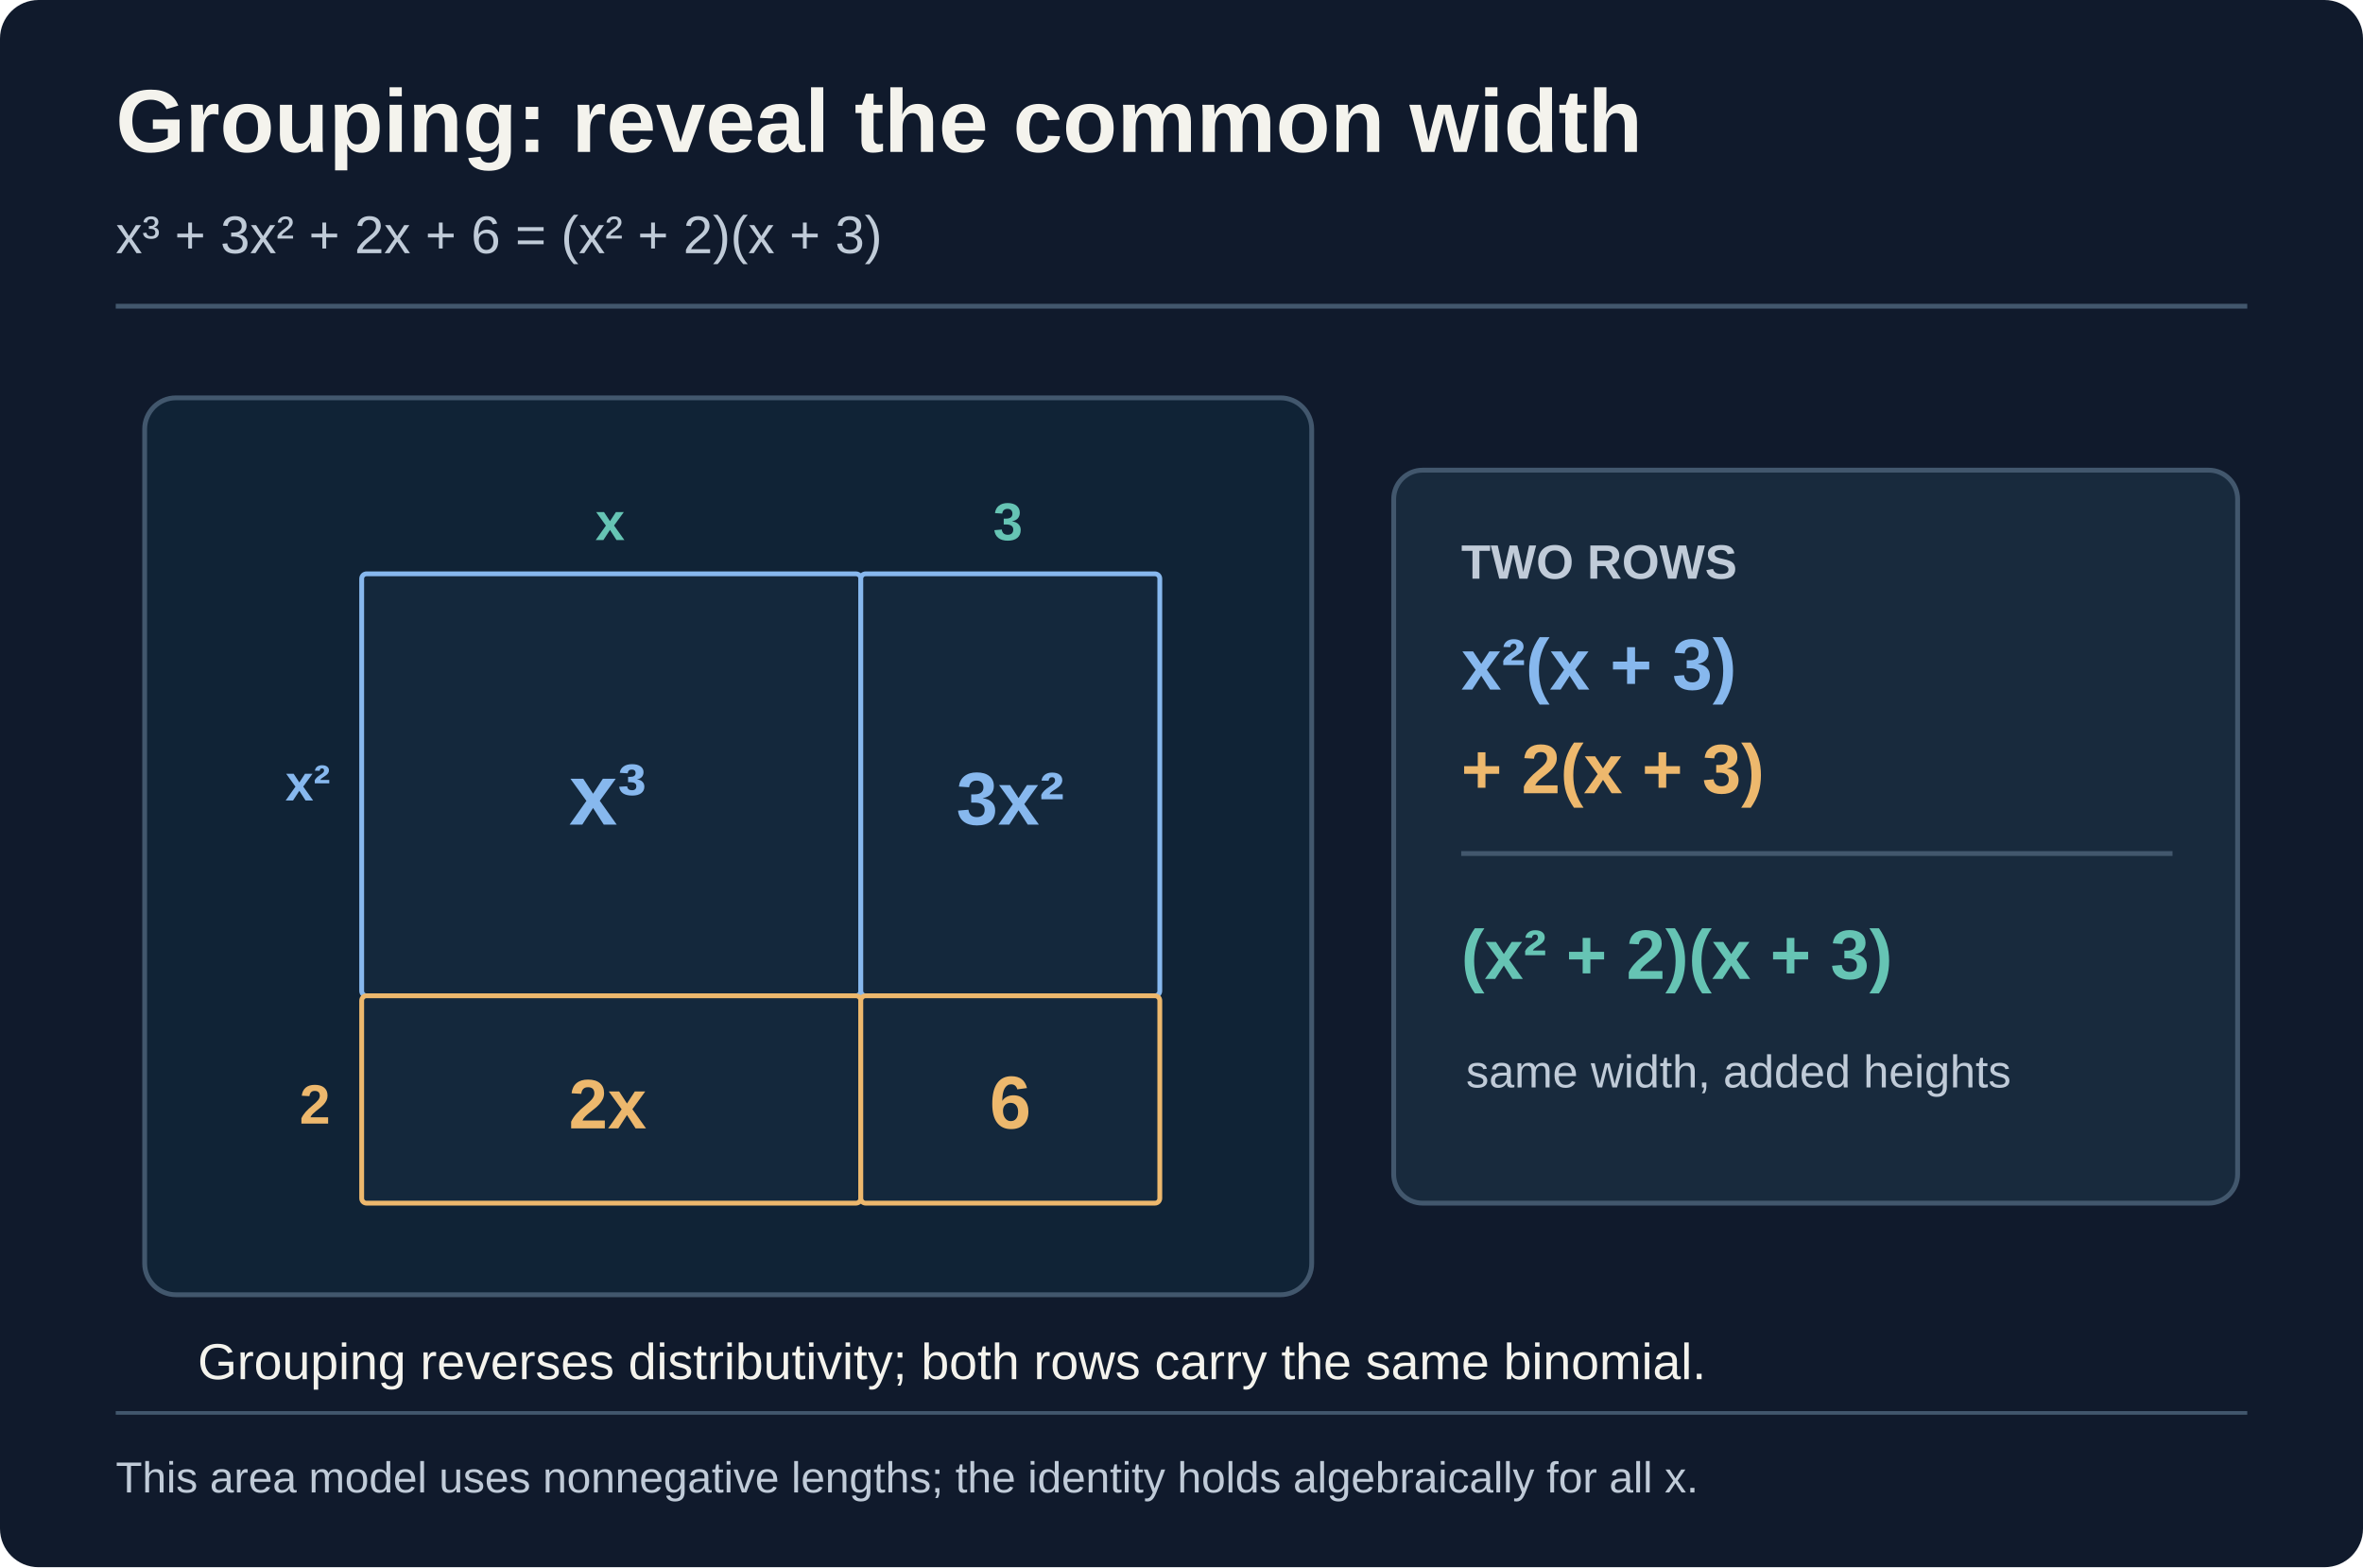
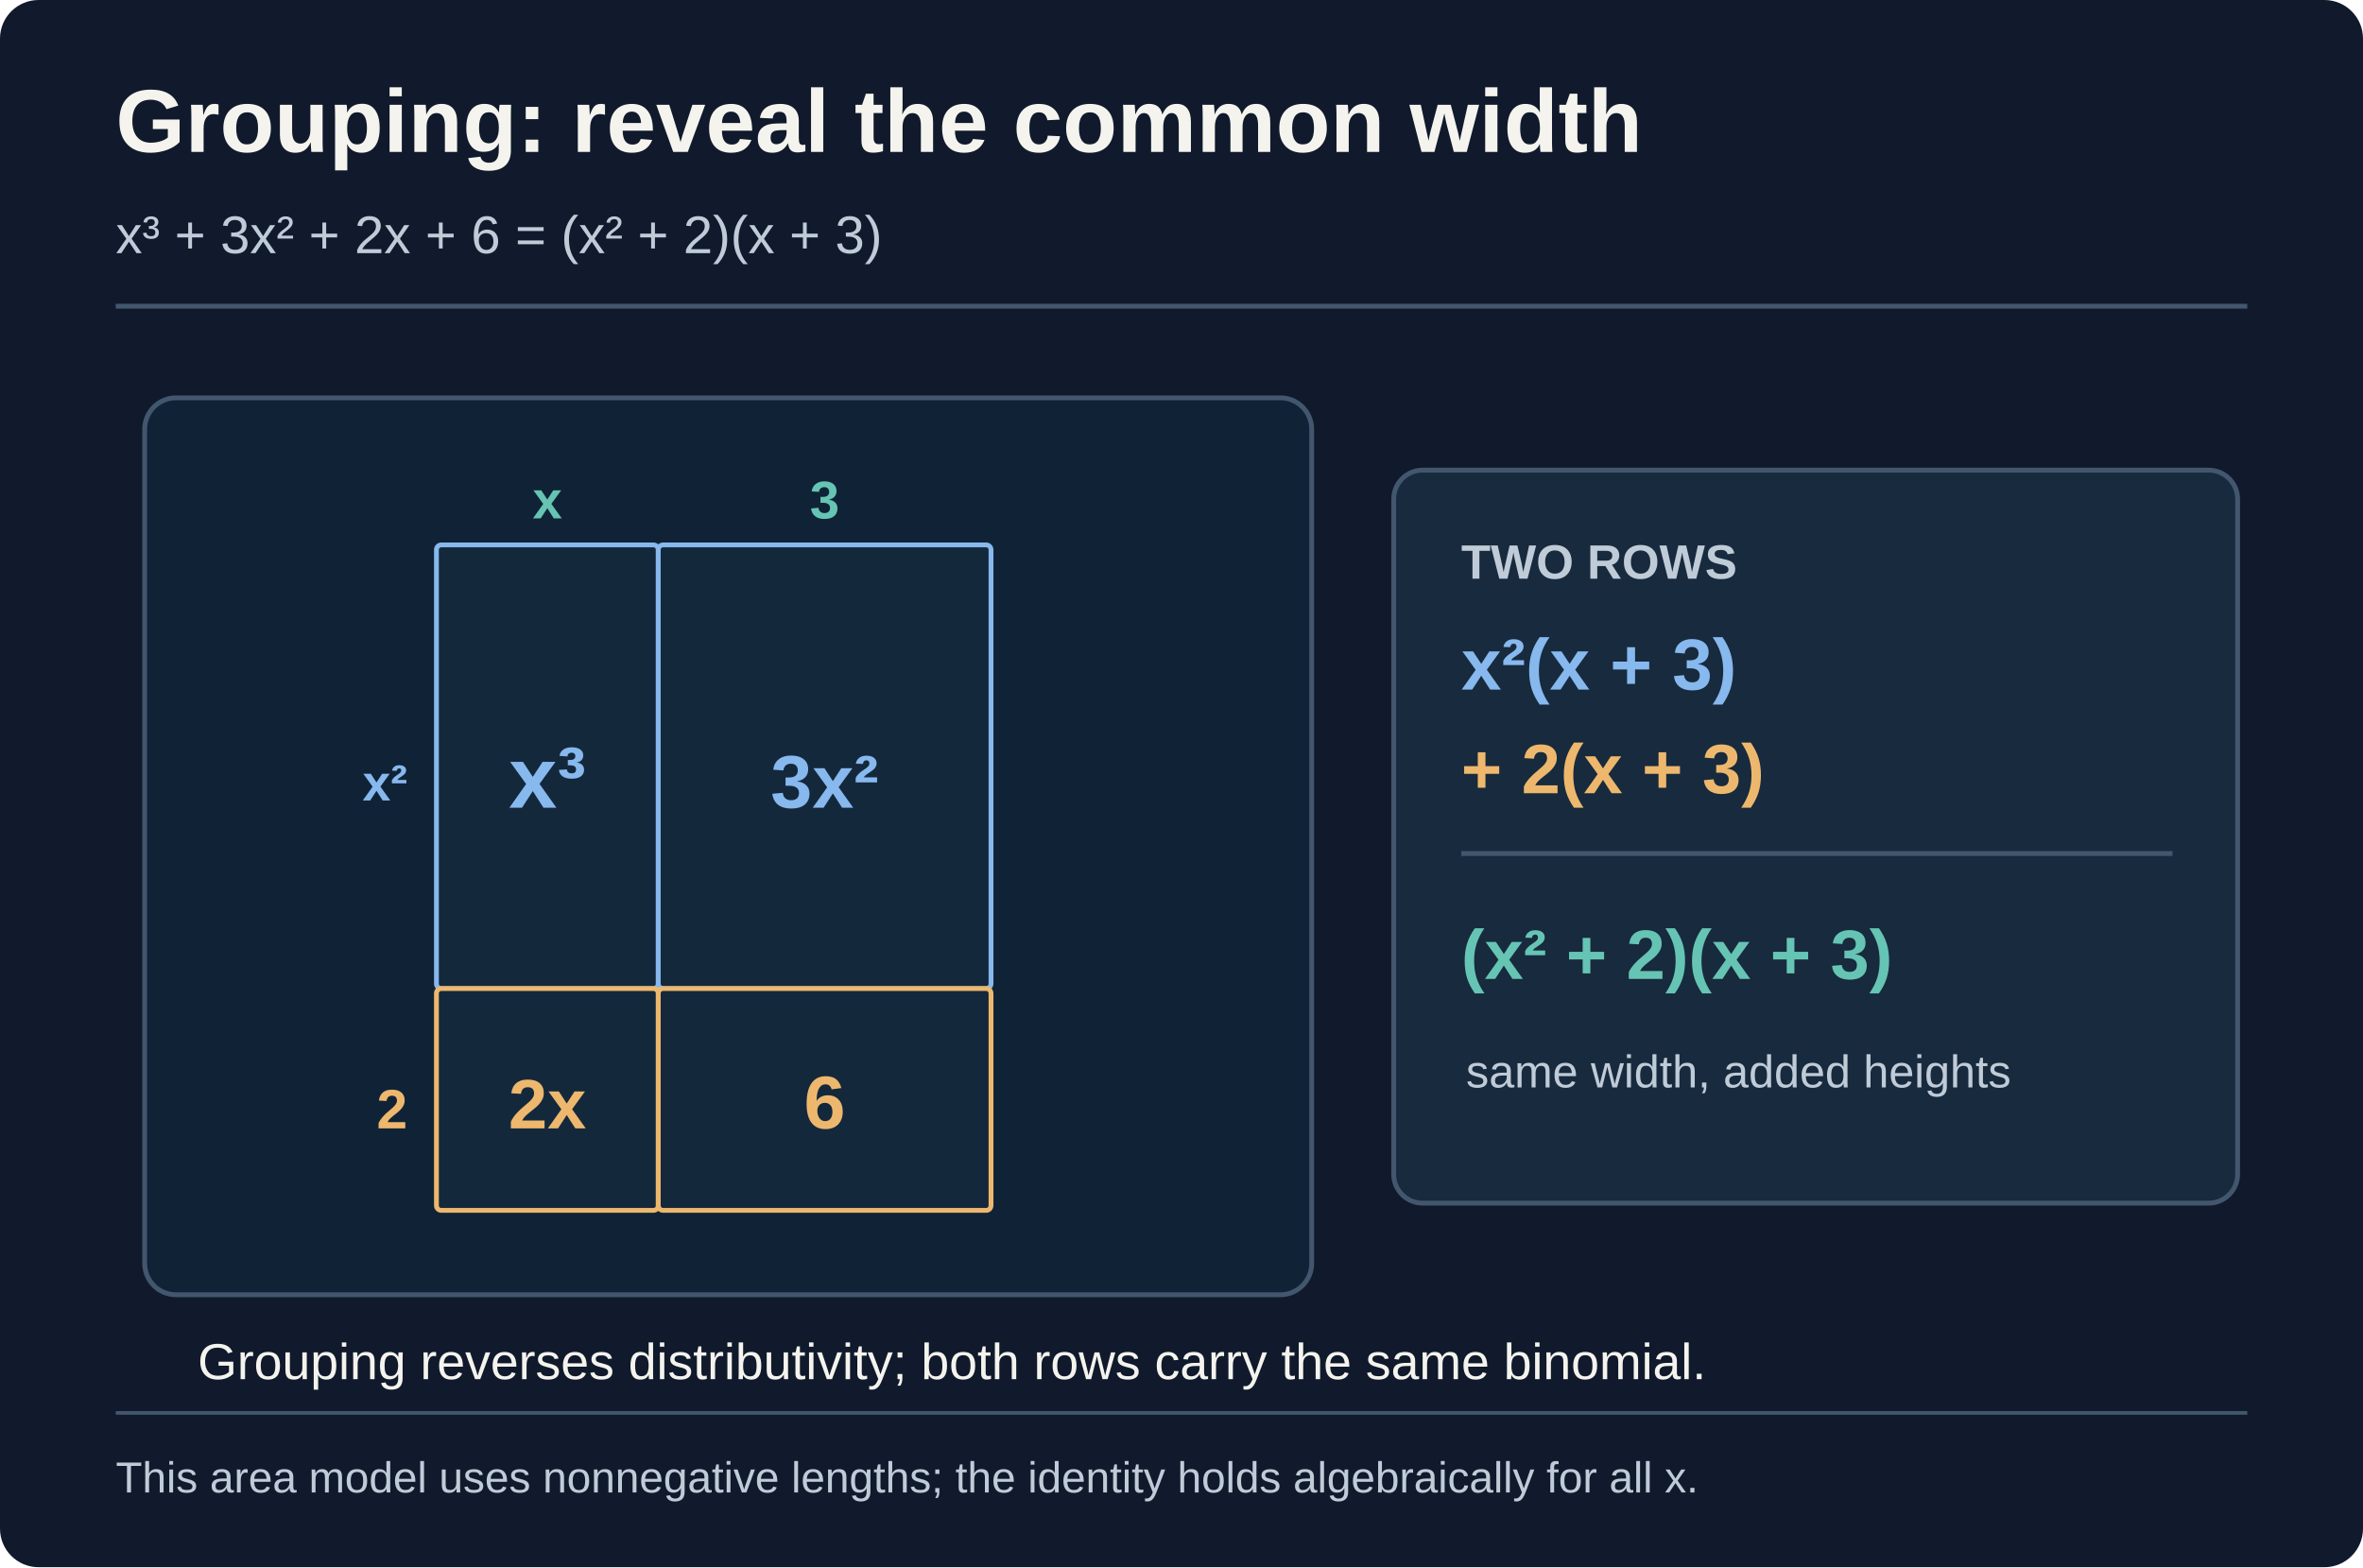
<svg xmlns="http://www.w3.org/2000/svg" viewBox="0 0 980 650" role="img" aria-labelledby="title desc">
  <defs>
    <marker id="arrow" viewBox="0 0 10 10" refX="9" refY="5" markerWidth="7" markerHeight="7" orient="auto">
      <path d="M0 0 L10 5 L0 10 Z" fill="#66C4B4" />
    </marker>
  </defs>
  <rect width="980" height="650" rx="16" fill="#101A2C" />
  <text x="48" y="63" font-family="Arial,Helvetica,sans-serif" font-size="37" fill="#F4F3ED" font-weight="700" text-anchor="start">Grouping: reveal the common width</text>
  <text x="48" y="105" font-family="Arial,Helvetica,sans-serif" font-size="22" fill="#C0CBD8" font-weight="500" text-anchor="start">x³ + 3x² + 2x + 6 = (x² + 2)(x + 3)</text>
  <path d="M48 127 H932" fill="none" stroke="#42576D" stroke-width="2" />
  <rect x="60" y="165" width="484" height="372" rx="13" fill="#102336" stroke="#42576D" stroke-width="2" />
-   <rect x="150" y="238" width="207" height="175" rx="2" fill="#14283C" stroke="#87B8EE" stroke-width="2" />
-   <rect x="357" y="238" width="124" height="175" rx="2" fill="#14283C" stroke="#87B8EE" stroke-width="2" />
-   <rect x="150" y="413" width="207" height="86" rx="2" fill="#14283C" stroke="#EDB86D" stroke-width="2" />
-   <rect x="357" y="413" width="124" height="86" rx="2" fill="#14283C" stroke="#EDB86D" stroke-width="2" />
-   <text x="252" y="342" font-family="Arial,Helvetica,sans-serif" font-size="36" fill="#87B8EE" font-weight="700" text-anchor="middle">x³</text>
-   <text x="419" y="342" font-family="Arial,Helvetica,sans-serif" font-size="31" fill="#87B8EE" font-weight="700" text-anchor="middle">3x²</text>
-   <text x="252" y="468" font-family="Arial,Helvetica,sans-serif" font-size="29" fill="#EDB86D" font-weight="700" text-anchor="middle">2x</text>
-   <text x="419" y="468" font-family="Arial,Helvetica,sans-serif" font-size="31" fill="#EDB86D" font-weight="700" text-anchor="middle">6</text>
-   <text x="253" y="224" font-family="Arial,Helvetica,sans-serif" font-size="22" fill="#66C4B4" font-weight="700" text-anchor="middle">x</text>
-   <text x="418" y="224" font-family="Arial,Helvetica,sans-serif" font-size="22" fill="#66C4B4" font-weight="700" text-anchor="middle">3</text>
-   <text x="137" y="332" font-family="Arial,Helvetica,sans-serif" font-size="21" fill="#87B8EE" font-weight="700" text-anchor="end">x²</text>
-   <text x="137" y="466" font-family="Arial,Helvetica,sans-serif" font-size="23" fill="#EDB86D" font-weight="700" text-anchor="end">2</text>
+   <rect x="181" y="226" width="92" height="184" rx="2" fill="#14283C" stroke="#87B8EE" stroke-width="2" />
+   <rect x="273" y="226" width="138" height="184" rx="2" fill="#14283C" stroke="#87B8EE" stroke-width="2" />
+   <rect x="181" y="410" width="92" height="92" rx="2" fill="#14283C" stroke="#EDB86D" stroke-width="2" />
+   <rect x="273" y="410" width="138" height="92" rx="2" fill="#14283C" stroke="#EDB86D" stroke-width="2" />
+   <text x="227" y="335" font-family="Arial,Helvetica,sans-serif" font-size="36" fill="#87B8EE" font-weight="700" text-anchor="middle">x³</text>
+   <text x="342" y="335" font-family="Arial,Helvetica,sans-serif" font-size="31" fill="#87B8EE" font-weight="700" text-anchor="middle">3x²</text>
+   <text x="227" y="468" font-family="Arial,Helvetica,sans-serif" font-size="29" fill="#EDB86D" font-weight="700" text-anchor="middle">2x</text>
+   <text x="342" y="468" font-family="Arial,Helvetica,sans-serif" font-size="31" fill="#EDB86D" font-weight="700" text-anchor="middle">6</text>
+   <text x="227" y="215" font-family="Arial,Helvetica,sans-serif" font-size="22" fill="#66C4B4" font-weight="700" text-anchor="middle">x</text>
+   <text x="342" y="215" font-family="Arial,Helvetica,sans-serif" font-size="22" fill="#66C4B4" font-weight="700" text-anchor="middle">3</text>
+   <text x="169" y="332" font-family="Arial,Helvetica,sans-serif" font-size="21" fill="#87B8EE" font-weight="700" text-anchor="end">x²</text>
+   <text x="169" y="468" font-family="Arial,Helvetica,sans-serif" font-size="23" fill="#EDB86D" font-weight="700" text-anchor="end">2</text>
  <rect x="578" y="195" width="350" height="304" rx="12" fill="#182A3D" stroke="#42576D" stroke-width="2" />
  <text x="606" y="240" font-family="Arial,Helvetica,sans-serif" font-size="20" fill="#C0CBD8" font-weight="700" text-anchor="start">TWO ROWS</text>
  <text x="606" y="286" font-family="Arial,Helvetica,sans-serif" font-size="30" fill="#87B8EE" font-weight="700" text-anchor="start">x²(x + 3)</text>
  <text x="606" y="329" font-family="Arial,Helvetica,sans-serif" font-size="29" fill="#EDB86D" font-weight="700" text-anchor="start">+ 2(x + 3)</text>
  <path d="M606 354 H901" fill="none" stroke="#42576D" stroke-width="2" />
  <text x="606" y="406" font-family="Arial,Helvetica,sans-serif" font-size="29" fill="#66C4B4" font-weight="700" text-anchor="start">(x² + 2)(x + 3)</text>
  <text x="608" y="451" font-family="Arial,Helvetica,sans-serif" font-size="19" fill="#C0CBD8" font-weight="500" text-anchor="start">same width, added heights</text>
  <text x="82" y="572" font-family="Arial,Helvetica,sans-serif" font-size="21" fill="#F4F3ED" font-weight="500" text-anchor="start">Grouping reverses distributivity; both rows carry the same binomial.</text>
  <path d="M48 586 H932" fill="none" stroke="#42576D" stroke-width="1.5" />
  <text x="48" y="619" font-family="Arial,Helvetica,sans-serif" font-size="18" fill="#C0CBD8" font-weight="500" text-anchor="start">This area model uses nonnegative lengths; the identity holds algebraically for all x.</text>
</svg>
